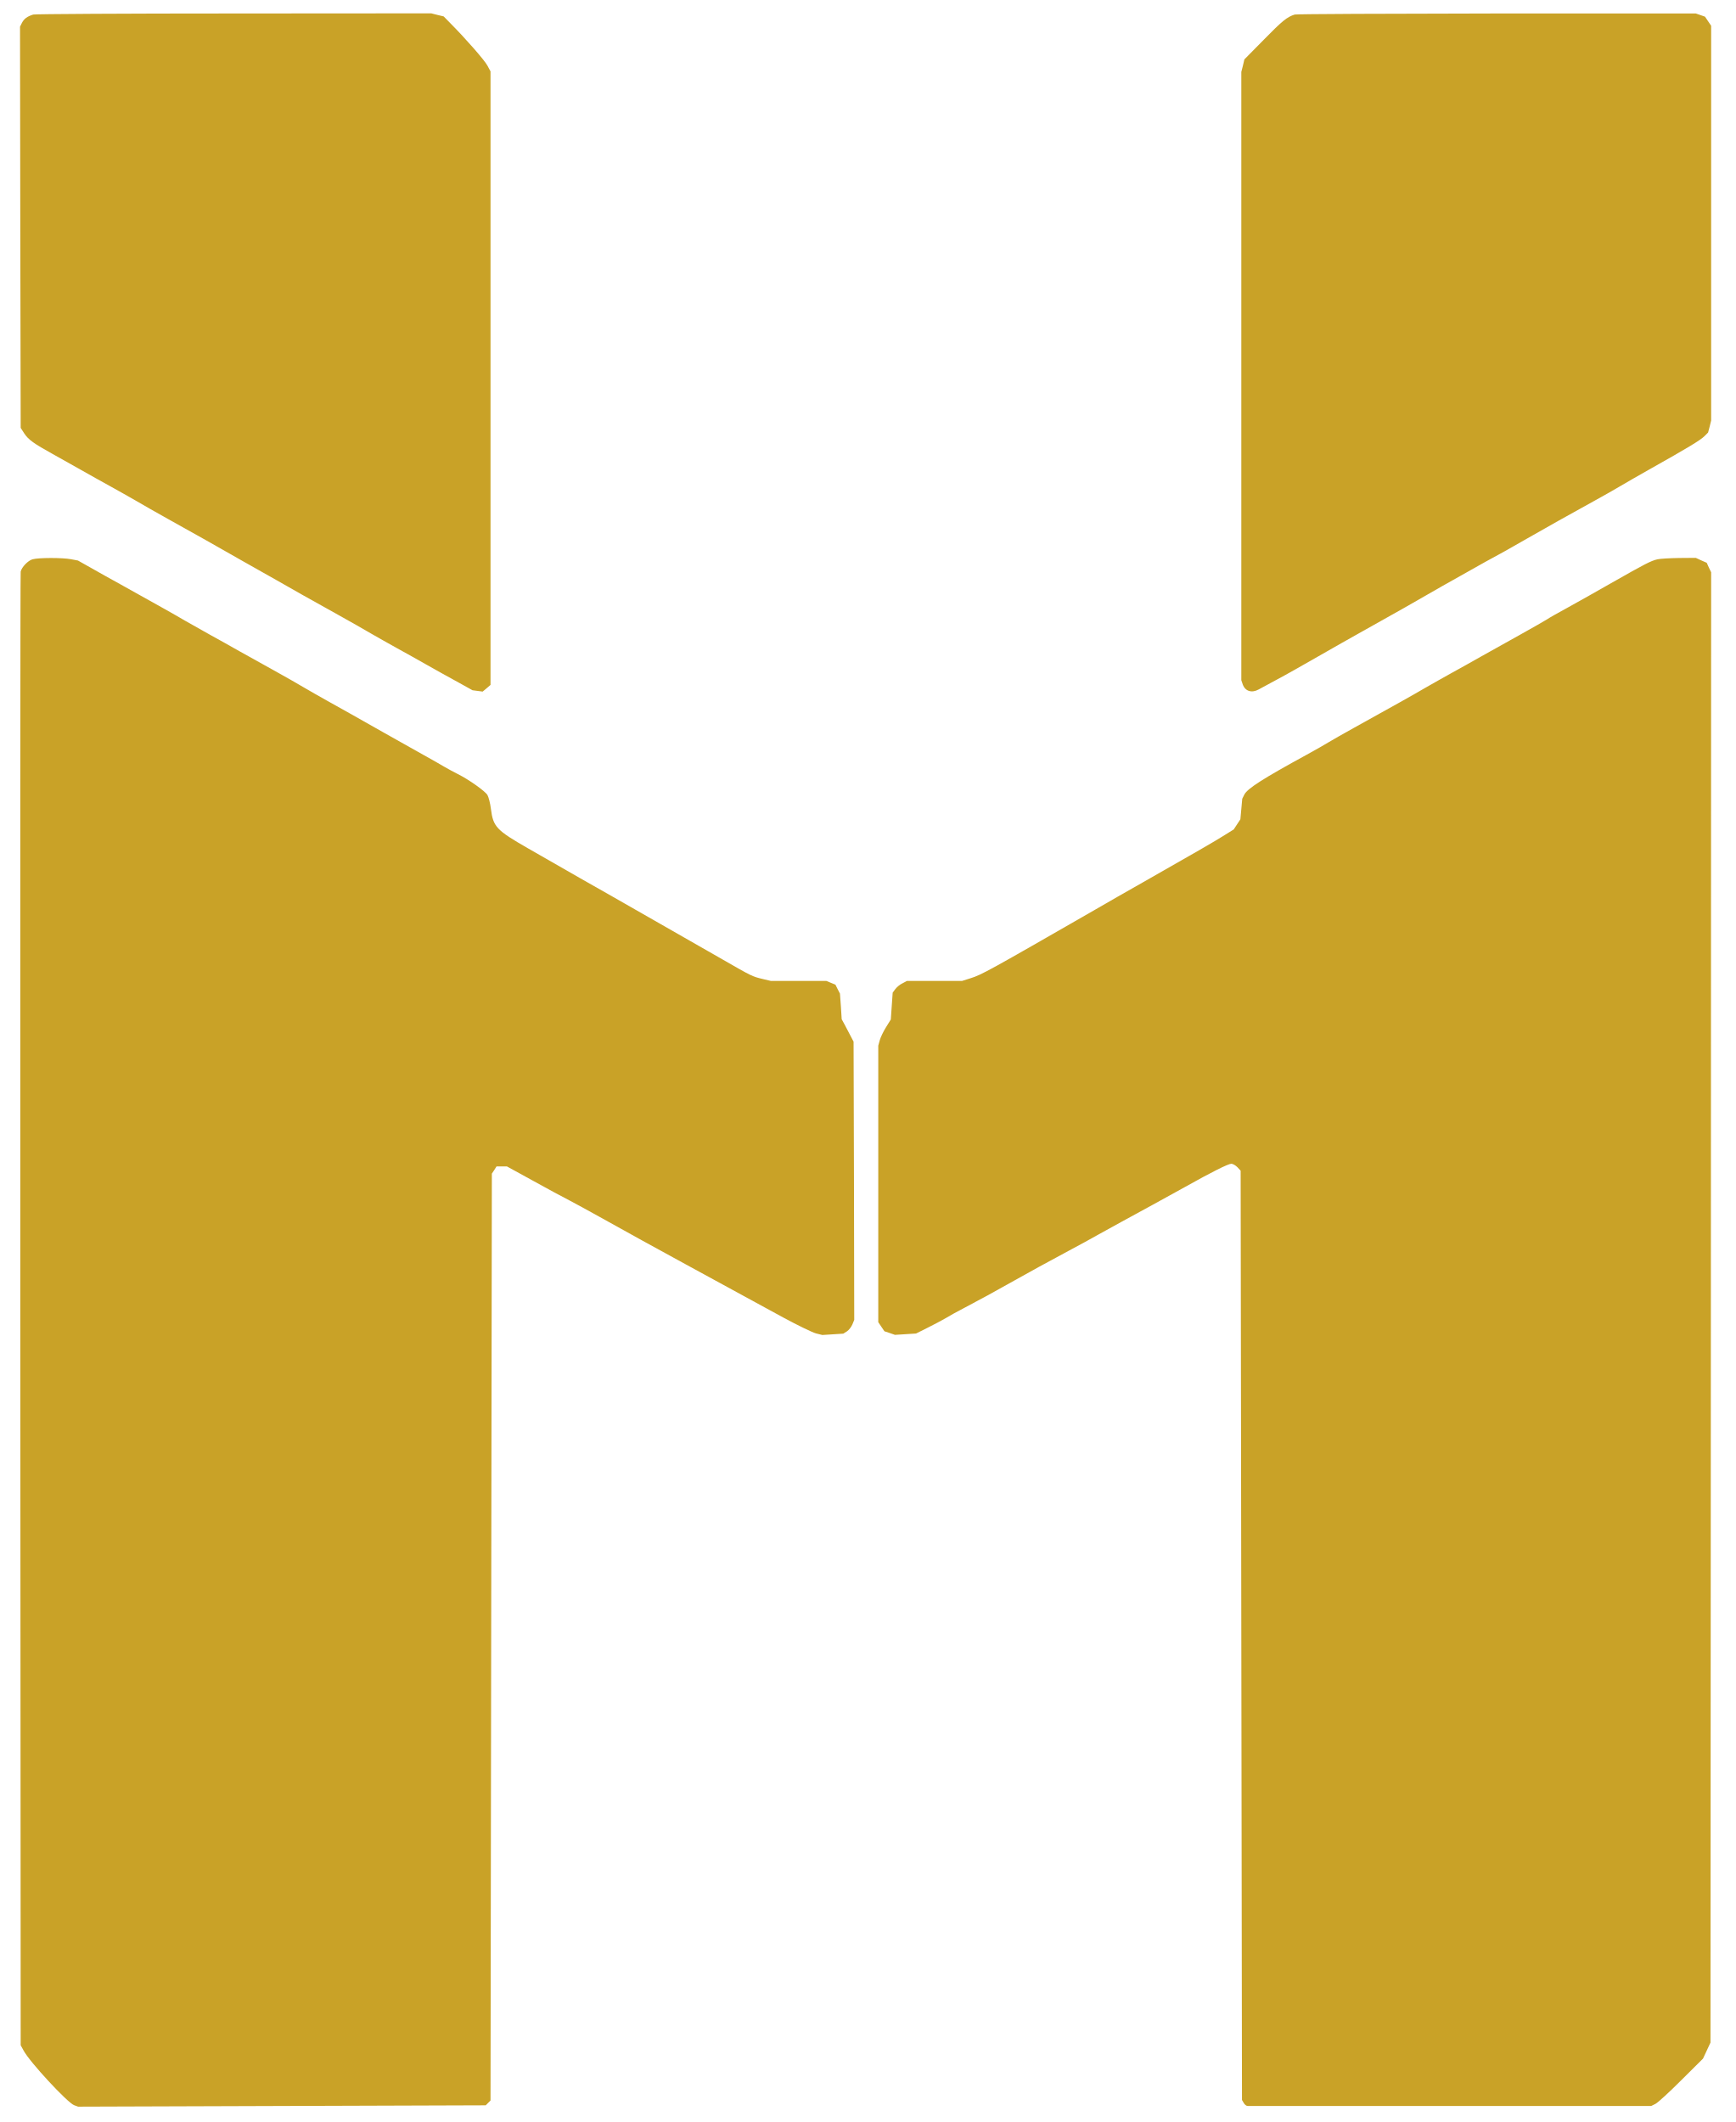
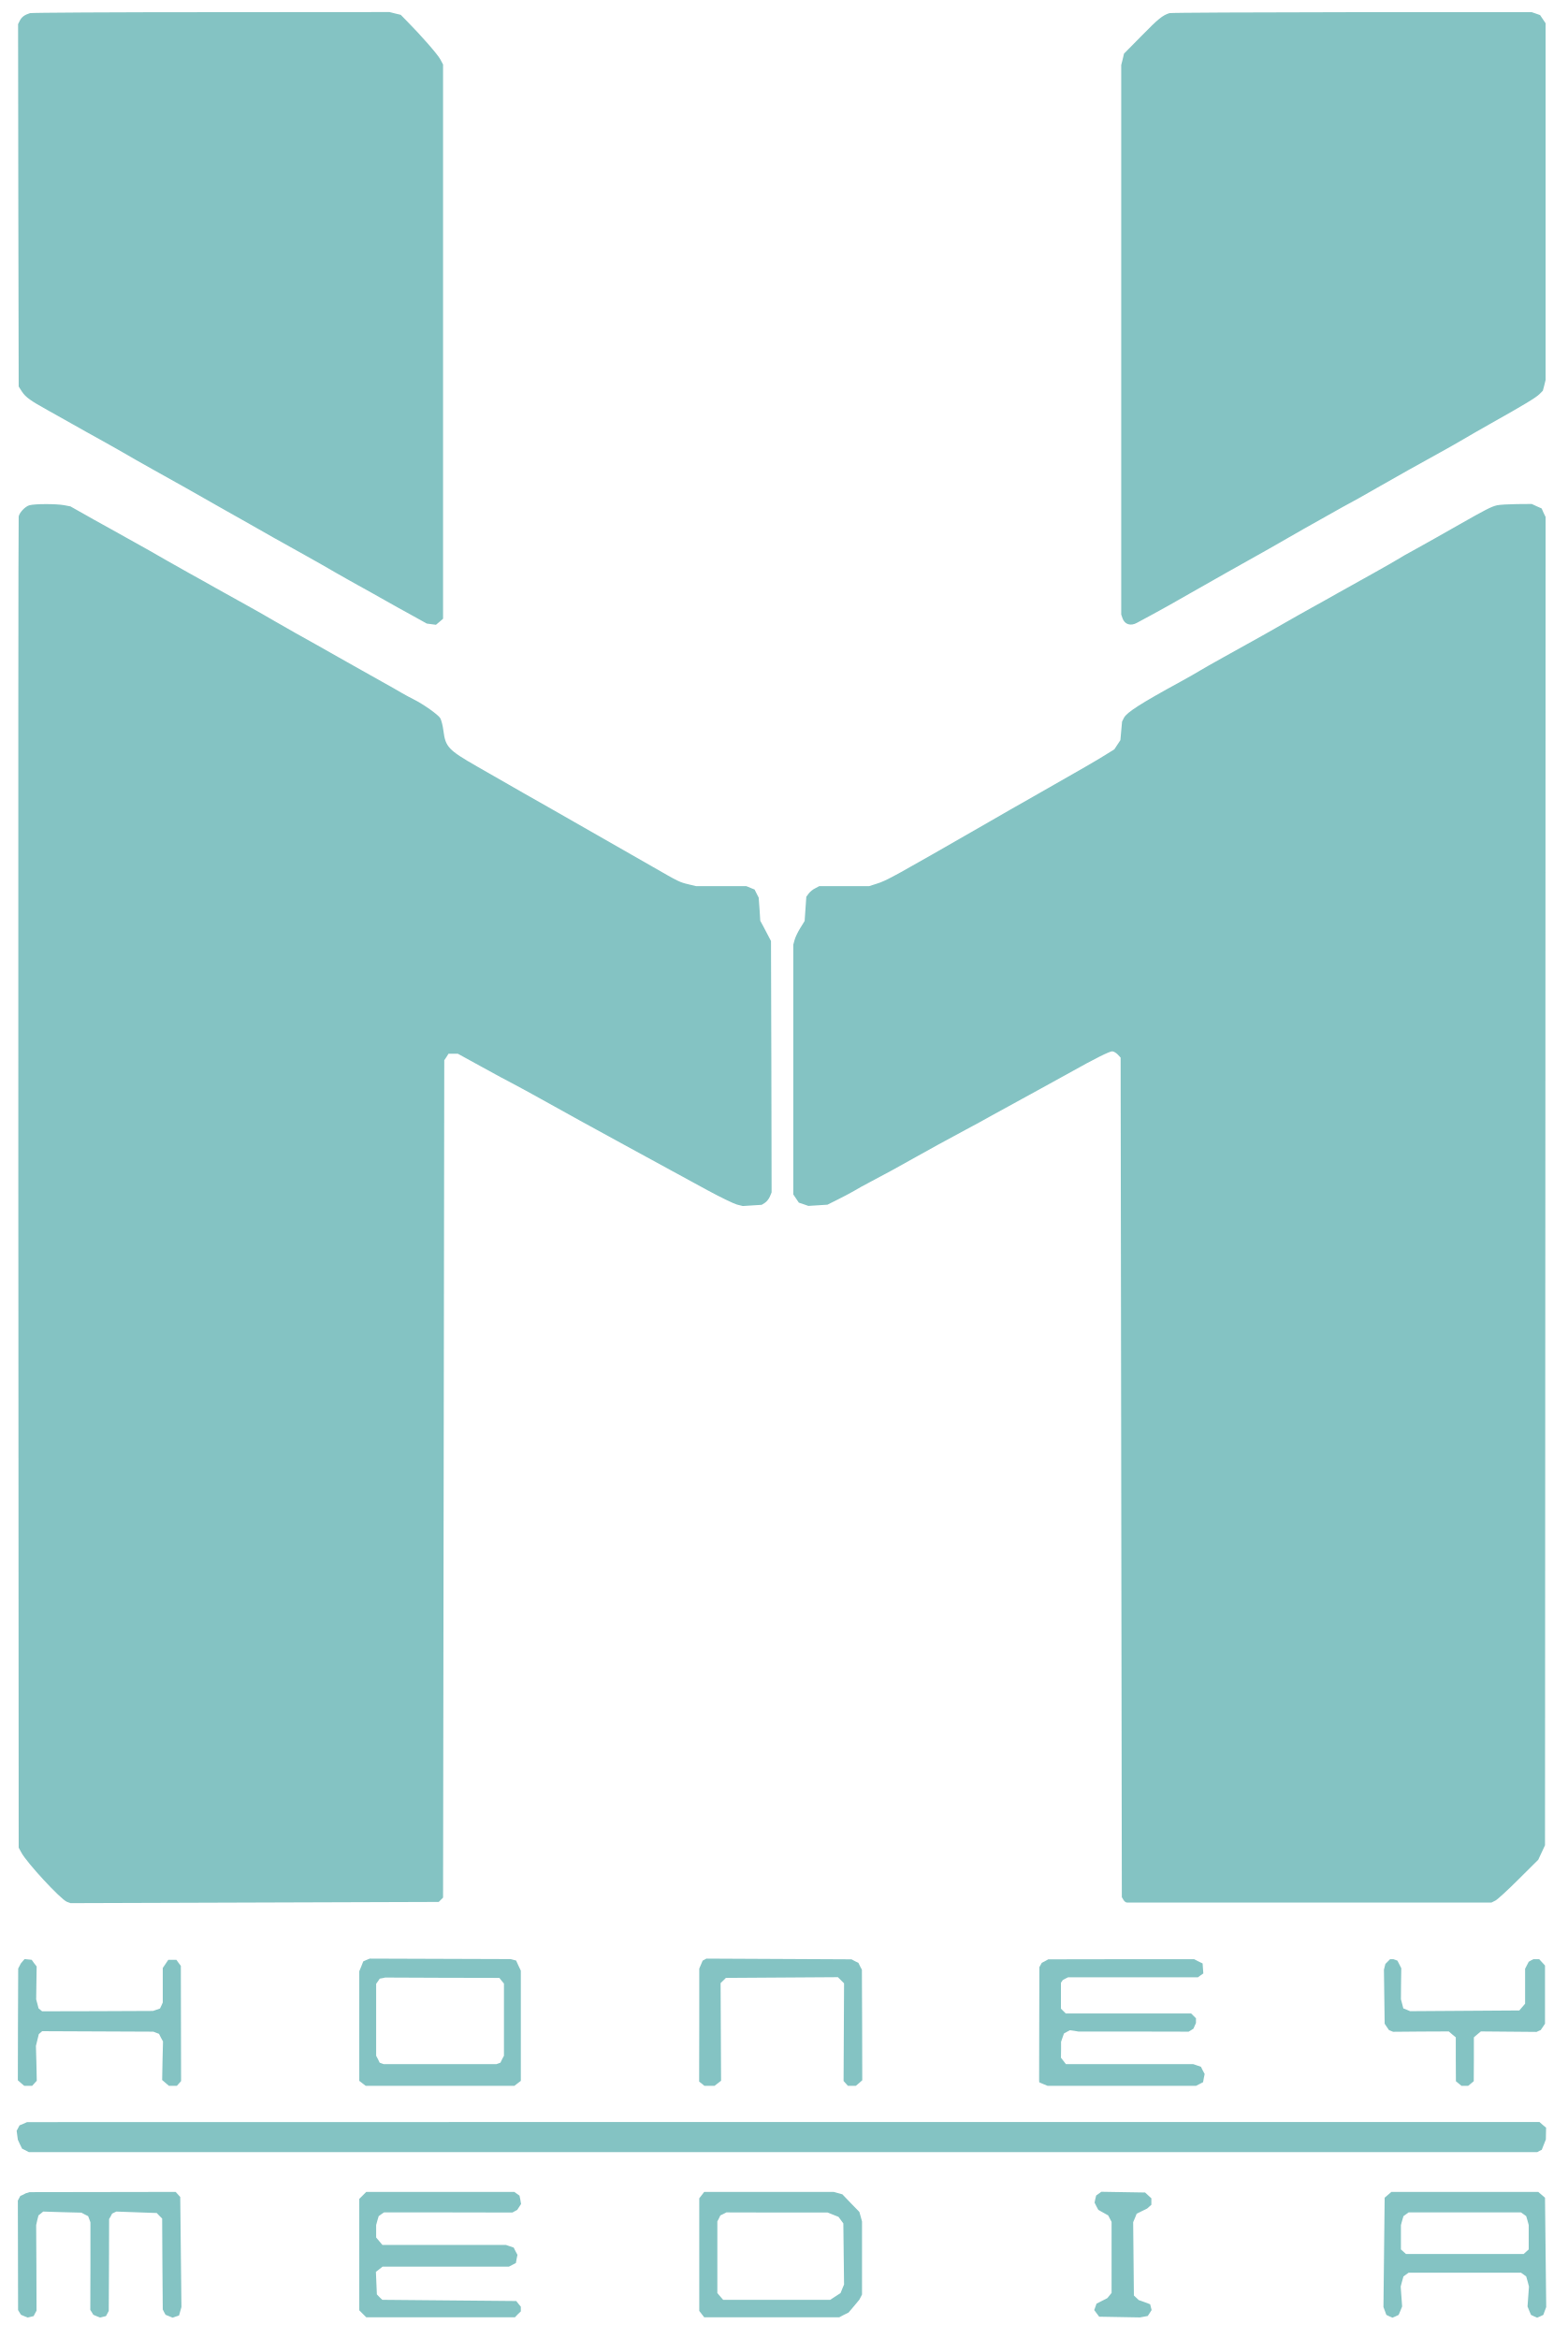
- <svg xmlns="http://www.w3.org/2000/svg" viewBox="11 4 130 159" role="img" aria-label="HONEY MEDIA">
-   <g transform="translate(0,200) scale(0.01,-0.01)" fill="#C9A227">
+ <svg xmlns="http://www.w3.org/2000/svg" viewBox="11 4 130 194" role="img" aria-label="HONEY MEDIA">
+   <g transform="translate(0,200) scale(0.01,-0.01)" fill="#84C3C3">
    <path d="M1349 19491 c-45 -14 -68 -31 -84 -61 l-15 -30 2 -1503 3 -1503 27 -42 c31 -47 72 -76 213 -154 55 -31 150 -84 212 -119 62 -35 161 -91 220 -123 59 -33 147 -82 195 -110 47 -28 155 -89 239 -136 84 -47 210 -117 279 -156 69 -39 195 -110 280 -159 221 -125 309 -174 445 -252 67 -37 190 -106 274 -153 84 -47 192 -108 239 -136 48 -28 136 -77 195 -110 59 -32 158 -88 220 -123 62 -35 165 -93 230 -128 l117 -65 38 -5 38 -5 30 25 29 25 0 2299 0 2298 -23 43 c-21 40 -161 200 -278 318 l-50 51 -46 11 -47 12 -1478 -1 c-813 0 -1490 -4 -1504 -8z M10800 19491 c-57 -18 -92 -46 -231 -188 l-146 -148 -11 -47 -12 -47 0 -2279 0 -2279 11 -32 c18 -50 67 -66 119 -37 14 7 75 40 135 73 61 32 200 111 310 174 110 63 247 141 305 173 104 59 197 111 340 191 41 23 172 98 290 166 118 67 262 148 320 180 101 54 165 90 315 176 91 53 359 203 505 283 63 35 147 82 185 105 39 23 144 84 235 135 271 152 370 212 399 241 l28 28 12 45 11 45 0 1479 0 1479 -23 34 -23 34 -34 12 -35 12 -1490 0 c-819 -1 -1501 -4 -1515 -8z M1343 15409 c-34 -10 -80 -58 -88 -92 -3 -12 -4 -2501 -3 -5532 l3 -5510 22 -40 c45 -85 327 -389 378 -409 l30 -11 1527 5 1527 5 18 18 18 18 5 3472 5 3473 18 27 17 27 39 0 39 0 193 -106 c107 -59 230 -126 274 -148 44 -23 143 -77 220 -120 242 -135 413 -229 655 -361 273 -149 349 -190 440 -240 52 -28 183 -99 290 -158 107 -58 217 -111 243 -118 l48 -12 78 5 79 5 27 17 c15 10 33 33 41 52 l14 34 -2 1043 -3 1042 -21 40 c-11 22 -31 60 -44 84 l-24 44 -6 96 -7 96 -17 33 -17 34 -34 14 -34 14 -208 0 -208 0 -63 15 c-75 18 -80 20 -297 145 -311 178 -739 423 -840 480 -101 57 -307 174 -620 354 -237 136 -260 161 -277 295 -5 41 -17 88 -26 104 -17 29 -141 117 -222 157 -25 12 -70 37 -100 54 -30 18 -102 59 -160 91 -58 32 -188 105 -290 163 -102 57 -219 124 -260 147 -41 23 -118 66 -170 95 -52 29 -131 74 -175 100 -44 26 -145 84 -225 128 -80 44 -195 108 -257 143 -62 35 -161 91 -220 123 -59 33 -144 81 -188 106 -74 44 -157 90 -485 273 -69 38 -168 93 -220 123 l-96 54 -53 10 c-65 12 -244 12 -288 -1z M13517 15409 c-48 -11 -96 -36 -335 -172 -108 -62 -258 -146 -332 -187 -74 -40 -146 -81 -160 -91 -14 -9 -106 -62 -205 -117 -99 -55 -230 -129 -292 -163 -62 -35 -161 -91 -220 -123 -59 -33 -147 -82 -195 -110 -85 -50 -237 -135 -533 -299 -82 -46 -168 -94 -190 -108 -22 -14 -96 -56 -165 -94 -328 -179 -443 -253 -467 -298 l-16 -32 -7 -77 -7 -77 -25 -38 -25 -38 -69 -43 c-69 -44 -236 -140 -609 -352 -110 -62 -272 -155 -360 -206 -797 -458 -850 -488 -934 -514 l-63 -20 -207 0 -206 0 -34 -18 c-19 -9 -43 -29 -54 -44 l-19 -26 -7 -100 -7 -101 -36 -58 c-20 -32 -41 -76 -47 -98 l-11 -40 0 -1036 0 -1036 23 -34 23 -34 39 -13 40 -14 79 5 79 5 86 43 c47 23 108 56 136 72 27 17 86 49 130 72 44 23 126 67 183 98 56 31 148 83 205 114 56 31 138 76 182 101 44 24 143 78 220 119 77 41 178 96 225 123 99 55 236 130 405 222 66 36 176 97 245 135 196 110 322 173 345 173 12 0 32 -12 46 -26 l24 -26 5 -3481 5 -3482 13 -22 c7 -13 20 -23 30 -23 9 0 693 0 1520 0 l1503 0 32 16 c18 9 105 89 194 178 l162 161 28 60 28 60 3 5508 2 5509 -17 35 -16 36 -41 18 -41 19 -125 -1 c-69 -1 -142 -5 -163 -10z" />
+     <path d="M4140 3344 l-27 -12 -16 -41 -17 -41 0 -454 0 -455 26 -20 27 -21 617 0 617 0 27 21 26 20 0 457 0 457 -20 42 -19 42 -23 6 -23 6 -584 2 -584 2 -27 -11z m1121 -173 l19 -23 0 -300 0 -299 -15 -28 -14 -29 -16 -6 -17 -6 -468 0 -468 0 -17 6 -16 6 -14 29 -15 28 0 298 0 299 15 21 15 22 23 4 22 5 473 -2 474 -1 19 -24z M6943 3346 l-15 -8 -14 -33 -14 -33 0 -469 -1 -468 22 -17 21 -18 43 0 42 0 27 21 27 21 -2 405 -2 405 22 21 22 22 464 3 465 3 26 -26 25 -25 -2 -405 -2 -405 18 -20 18 -20 33 0 33 0 27 23 26 23 -1 458 -2 459 -15 28 -14 29 -29 14 -28 15 -602 3 -602 3 -16 -9z M1288 3333 l-15 -18 -11 -21 -11 -21 -2 -463 -1 -464 26 -23 27 -23 33 0 33 0 19 21 19 21 -3 145 -4 144 12 49 12 49 14 12 14 12 461 -2 461 -2 23 -9 24 -9 16 -32 17 -31 -4 -160 -3 -160 28 -24 28 -24 33 0 33 0 18 20 17 19 -1 478 -1 478 -19 25 -18 25 -34 0 -33 0 -23 -34 -23 -34 0 -143 0 -143 -11 -25 -12 -25 -29 -10 -29 -10 -460 -2 -460 -1 -14 12 -15 12 -10 38 -10 37 2 137 2 136 -21 27 -20 28 -29 3 -30 3 -16 -18z M9768 3334 l-27 -14 -10 -18 -10 -18 -1 -460 -1 -459 0 -18 1 -18 35 -15 34 -14 616 0 616 0 29 15 29 15 6 34 7 34 -16 30 -15 30 -32 11 -32 11 -528 0 -528 0 -20 26 -21 27 1 66 0 66 12 35 12 34 25 14 25 13 35 -5 35 -6 457 0 457 -1 20 12 20 13 10 23 11 24 0 19 0 20 -20 20 -20 20 -520 0 -520 0 -20 20 -20 20 0 108 0 107 8 11 7 11 22 12 22 11 538 0 539 0 22 16 23 16 -3 41 -3 42 -35 17 -35 18 -605 0 -605 -1 -27 -15z M12610 3330 l-19 -19 -6 -24 -6 -24 3 -224 3 -224 18 -27 18 -26 17 -7 17 -7 231 2 231 1 29 -25 29 -24 0 -182 1 -182 23 -19 23 -19 28 0 28 0 23 19 23 19 1 182 0 182 29 25 29 24 231 -2 231 -2 17 8 17 7 18 26 18 27 0 242 0 241 -24 26 -24 26 -24 0 -24 0 -20 -10 -19 -11 -15 -29 -15 -29 0 -145 0 -145 -24 -28 -24 -28 -453 -3 -453 -3 -28 12 -28 11 -10 38 -10 38 1 129 2 128 -16 32 -16 31 -16 6 -17 6 -14 0 -14 0 -20 -20z M1293 1985 l-31 -13 -12 -23 -12 -22 5 -37 5 -37 17 -37 18 -37 28 -14 28 -15 6256 0 6256 0 18 10 19 9 17 43 17 43 1 49 1 49 -28 23 -27 24 -6272 0 -6272 -1 -32 -14z M1330 1413 l-15 -4 -23 -12 -24 -11 -10 -19 -10 -19 1 -454 1 -454 12 -20 12 -19 28 -12 28 -11 25 6 24 6 12 23 12 22 -1 355 -2 355 9 40 10 40 20 16 19 16 159 -5 158 -4 28 -15 28 -14 10 -26 9 -25 0 -364 -1 -363 13 -20 12 -20 28 -12 28 -11 25 6 24 6 12 22 11 21 2 381 1 381 13 22 12 23 18 9 17 8 167 -6 168 -6 22 -23 23 -23 2 -377 3 -377 11 -22 12 -22 29 -12 30 -12 26 9 27 9 10 35 10 35 -5 456 -5 457 -19 21 -19 21 -606 -1 -606 -1 -15 -5z M4109 1391 l-29 -29 0 -462 0 -462 29 -29 29 -29 617 0 616 0 24 25 25 24 0 19 0 20 -19 23 -19 24 -556 5 -555 5 -23 22 -22 23 -4 93 -4 94 27 21 28 22 524 0 524 0 29 15 29 15 6 34 7 34 -16 30 -15 30 -32 11 -32 11 -513 0 -512 0 -26 31 -26 31 0 51 0 52 10 37 11 37 22 16 22 15 532 0 533 -1 20 11 20 11 16 24 16 25 -6 35 -7 34 -22 16 -21 15 -614 0 -614 0 -29 -29z M6921 1394 l-21 -27 0 -467 0 -467 21 -27 20 -26 560 0 560 0 38 20 39 19 45 53 44 53 12 22 11 22 0 303 0 303 -11 40 -11 39 -71 73 -70 73 -36 10 -36 10 -537 0 -537 0 -20 -26z m1089 -163 l45 -18 20 -27 20 -27 3 -254 3 -253 -15 -36 -14 -35 -43 -28 -43 -28 -444 0 -444 0 -24 28 -24 28 0 297 0 297 13 25 12 25 25 12 25 13 420 -1 420 0 45 -18z M10213 1405 l-21 -15 -7 -29 -6 -30 15 -30 16 -30 41 -23 41 -23 14 -27 14 -27 0 -294 0 -295 -18 -22 -17 -21 -45 -23 -45 -23 -9 -26 -10 -27 21 -28 20 -27 169 -3 169 -3 33 6 32 6 16 24 16 25 -6 24 -6 24 -47 18 -48 17 -20 19 -20 19 -3 304 -3 304 15 35 14 35 44 22 43 21 18 16 17 15 0 27 0 27 -26 24 -26 24 -181 3 -182 3 -22 -16z M12613 1396 l-28 -24 -5 -454 -5 -453 12 -32 12 -33 25 -12 26 -11 26 11 25 12 15 35 14 35 -6 82 -6 83 11 42 12 42 22 16 21 15 466 0 466 0 21 -15 22 -16 12 -42 11 -42 -6 -83 -6 -82 14 -35 15 -35 25 -12 26 -11 26 11 25 12 12 33 12 32 -5 453 -5 454 -28 24 -28 24 -609 0 -609 0 -28 -24z m1124 -161 l22 -16 11 -37 10 -37 0 -101 0 -101 -21 -19 -21 -19 -488 0 -488 0 -21 19 -21 19 0 101 0 101 10 37 11 37 22 16 21 15 466 0 466 0 21 -15z" />
  </g>
</svg>
